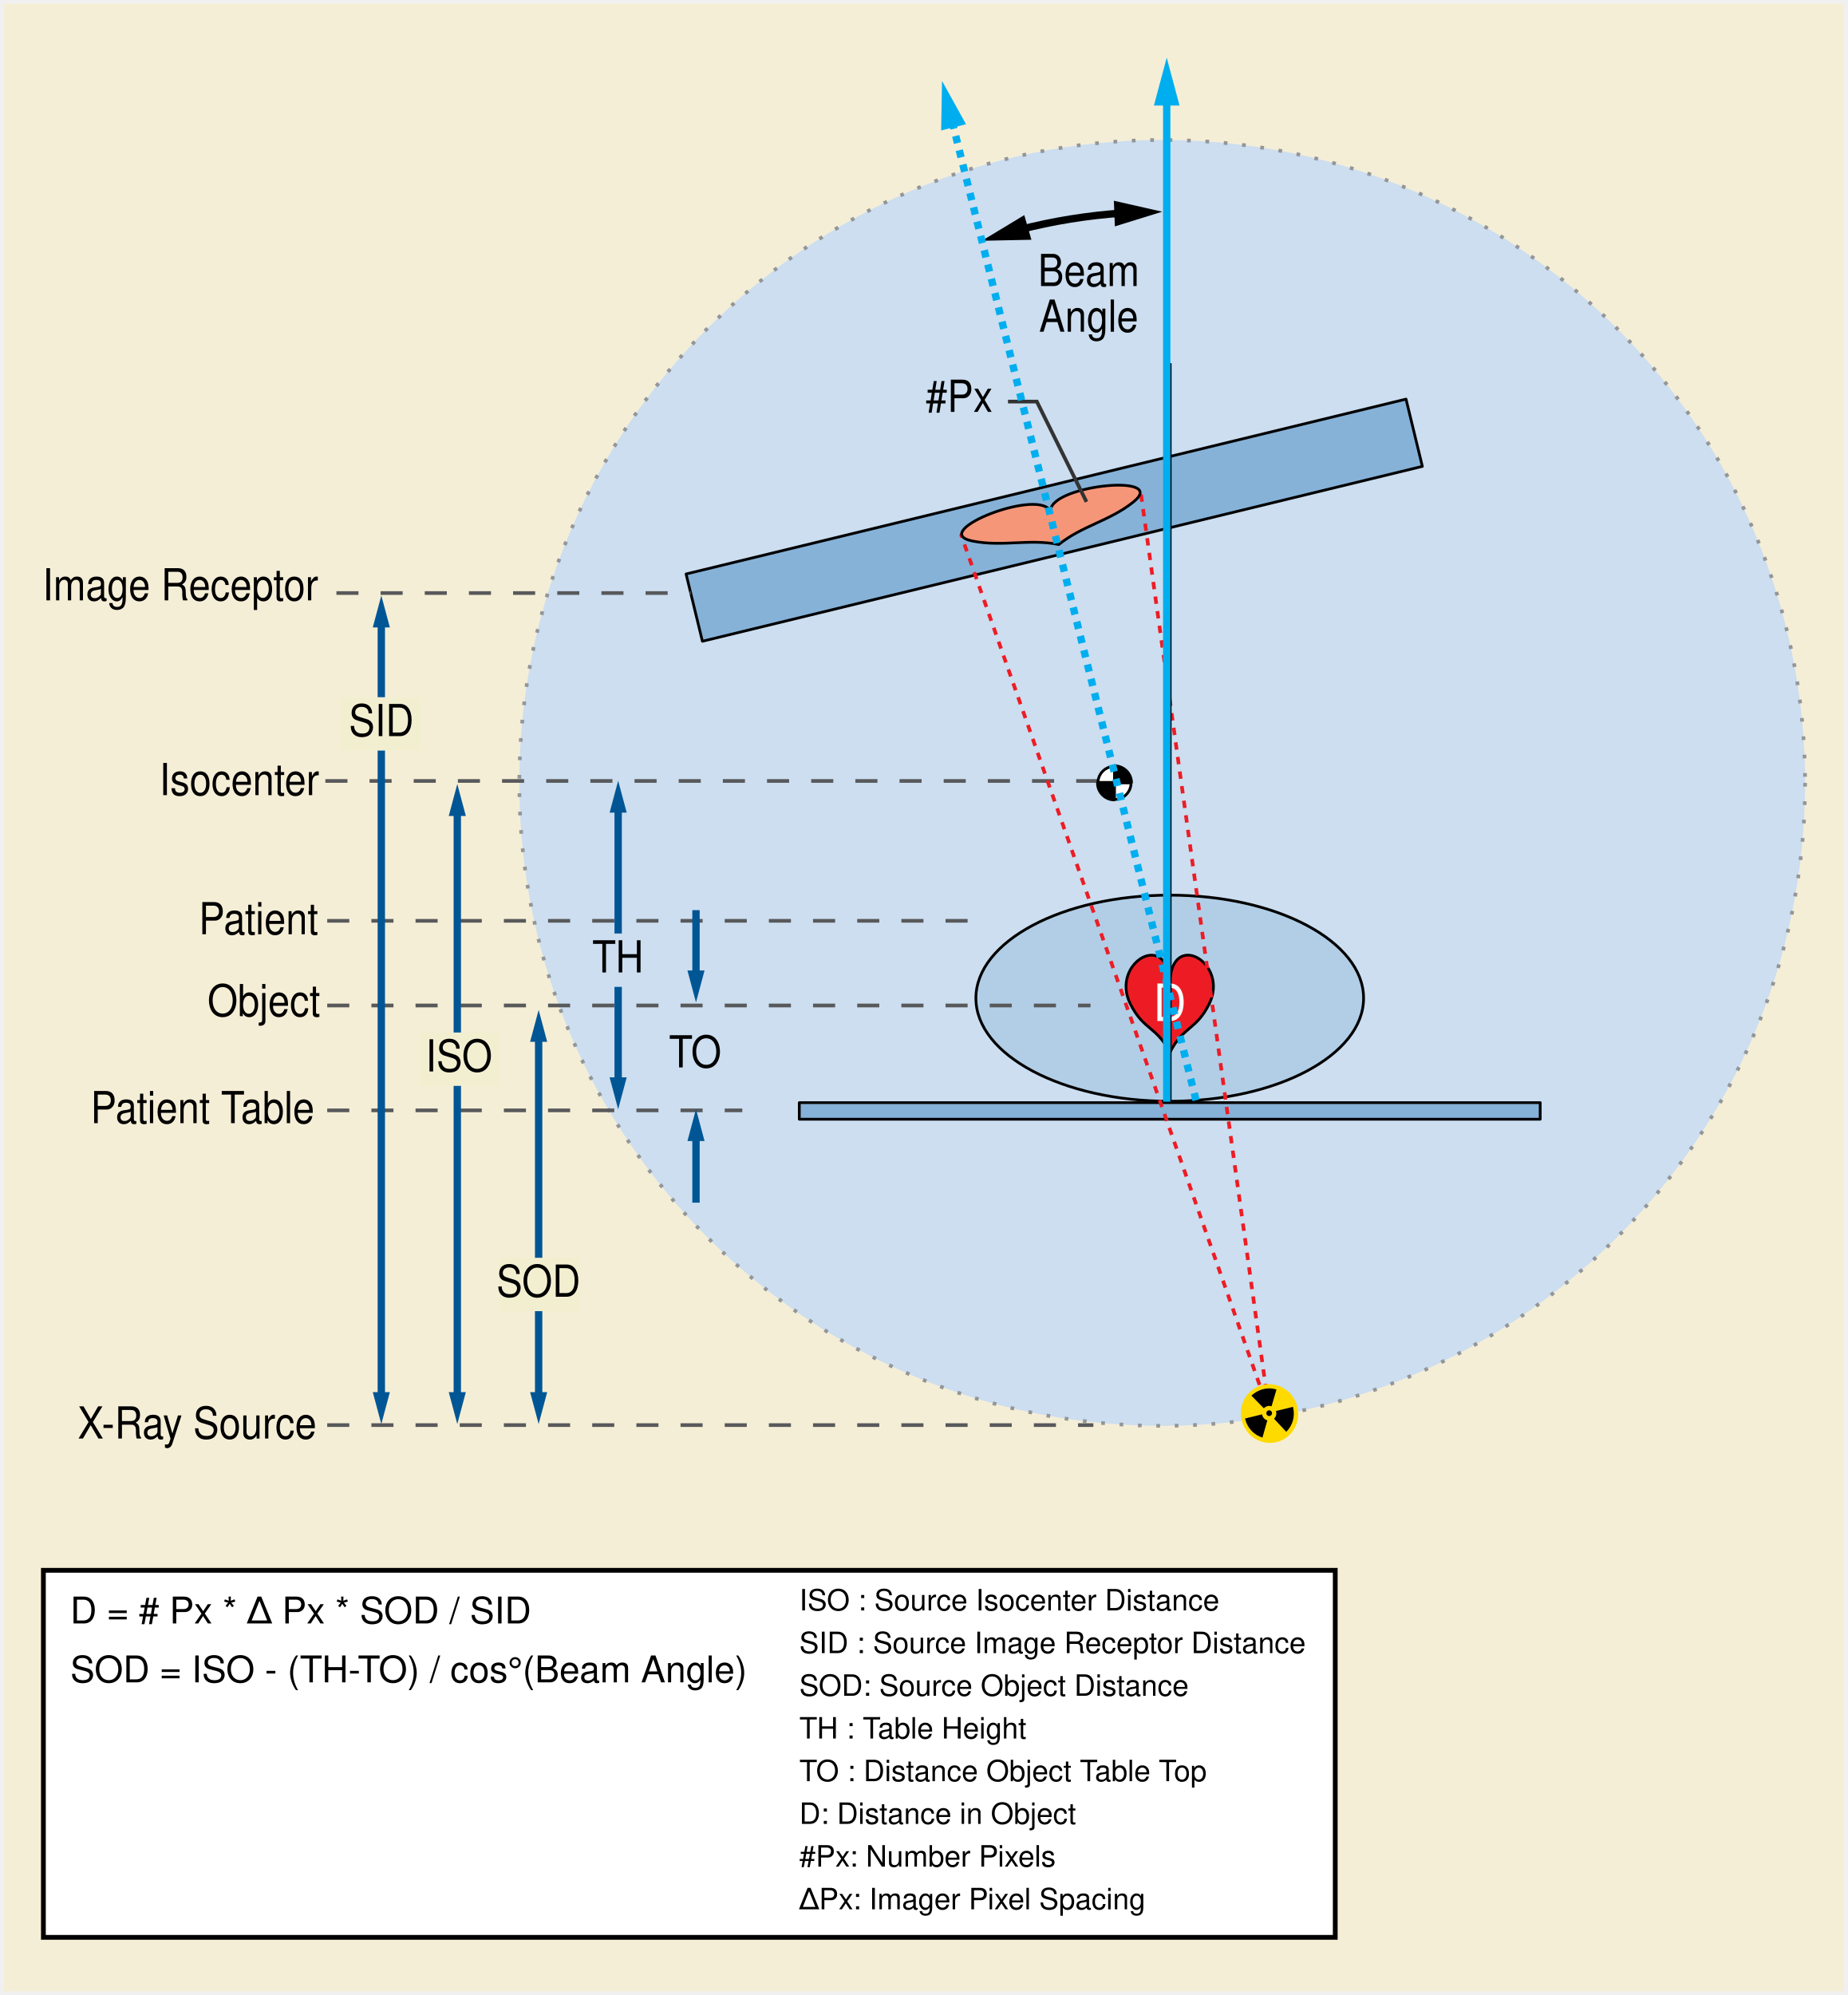
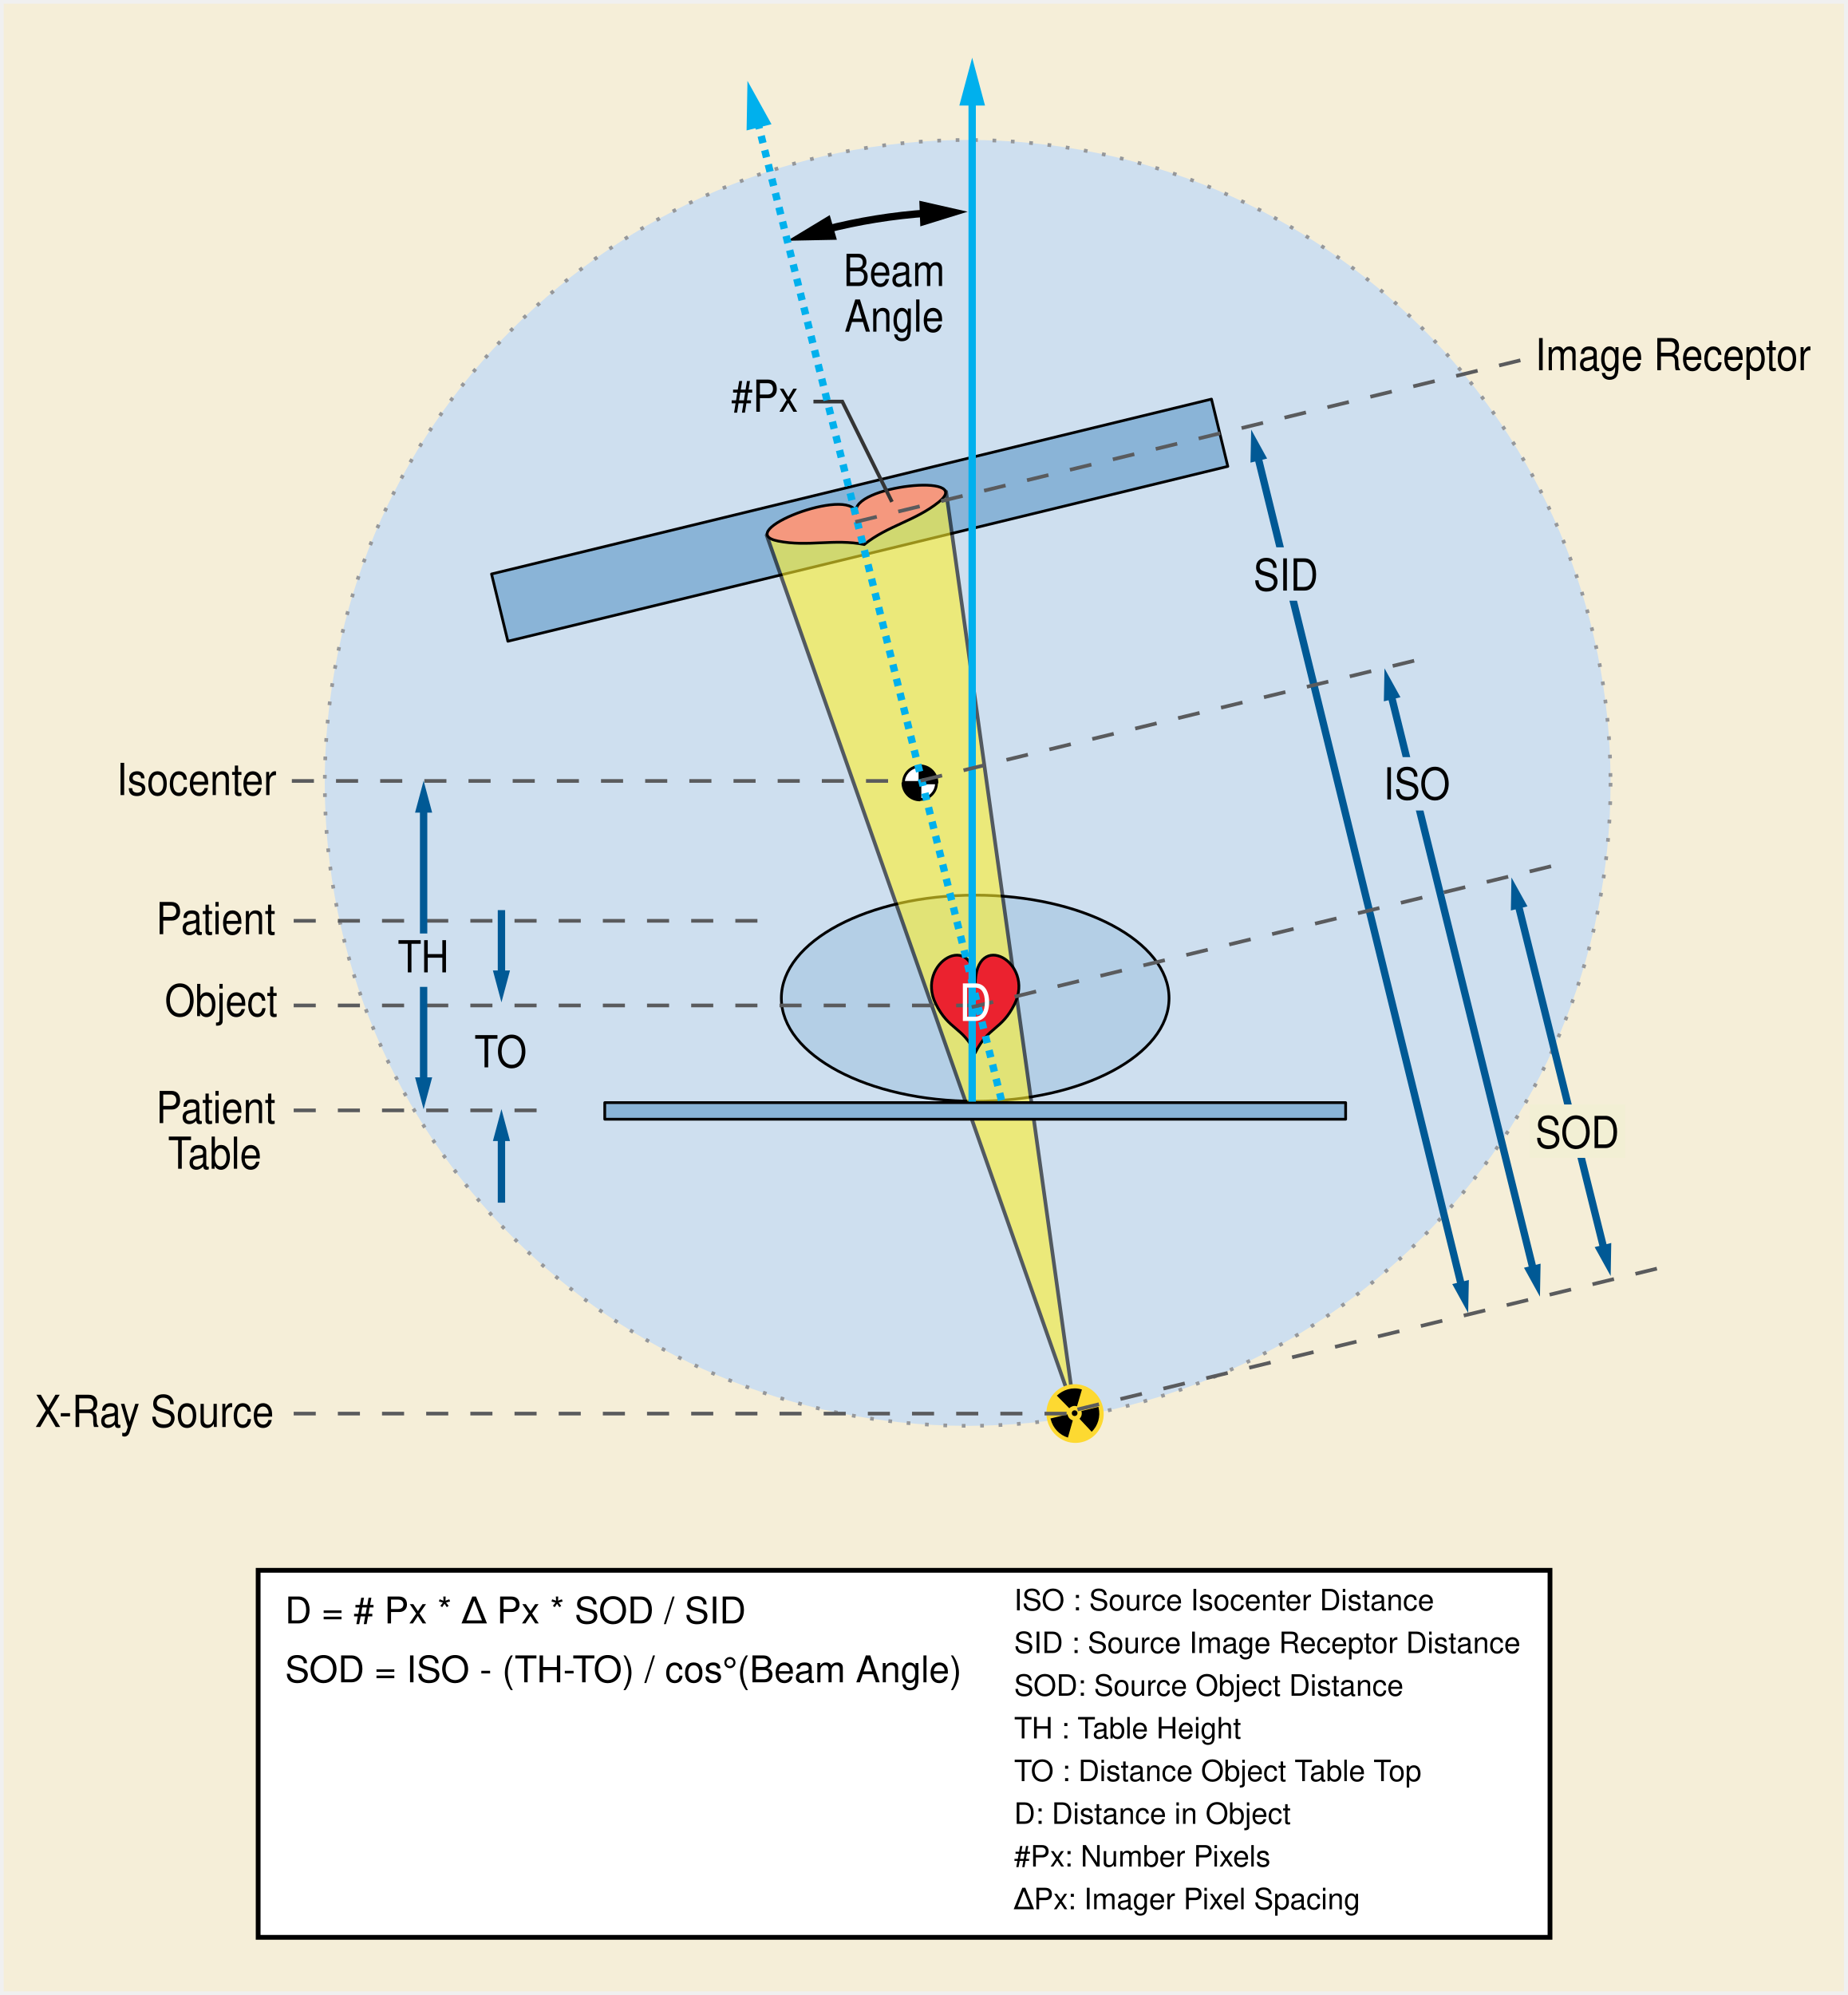
<svg xmlns="http://www.w3.org/2000/svg" version="1.1" id="Layer_1" x="0px" y="0px" width="502px" height="542px" viewBox="0 0 502 542" enable-background="new 0 0 502 542" xml:space="preserve">
  <defs>
    <style type="text/css">
	text {
	  font-family: Helvetica, Verdana, ArialUnicodeMS, san-serif
	}
	</style>
  </defs>
  <g>
   </g>
  <g>
-     <rect x="1" y="1" fill="#F5EED6" width="500" height="540" />
+     <rect x="1" y="1" fill="#F5EED8" width="500" height="540" />
    <g>
-       <rect x="11.791" y="426.62" fill="#FFFFFF" stroke="#000000" stroke-width="1.296" width="351" height="99.715" />
-       <circle fill="#CCDEF0" stroke="#939598" stroke-miterlimit="1" stroke-dasharray="1,4" cx="315.776" cy="212.695" r="174.678" />
-       <g>
-         <g>
-           <path fill="none" stroke="#000000" stroke-width="2" stroke-miterlimit="1" d="M305.146,57.875      c-9.663,0.654-19.083,2.192-28.18,4.535" />
-           <g>
-             <polygon points="302.641,54.535 315.775,57.517 302.911,61.502      " />
-           </g>
-           <g>
-             <polygon points="278.298,58.442 266.775,65.413 280.24,65.139      " />
-           </g>
-         </g>
-       </g>
-       <rect x="185.799" y="131.923" transform="matrix(0.9717 -0.236 0.236 0.9717 -25.263 71.602)" fill="#86B2D8" stroke="#010101" stroke-width="0.75" stroke-linecap="round" stroke-linejoin="round" stroke-miterlimit="1" width="201.306" height="18.804" />
-       <rect x="217.172" y="299.567" fill="#86B2D8" stroke="#010101" stroke-width="0.75" stroke-linecap="round" stroke-linejoin="round" stroke-miterlimit="1" width="201.304" height="4.5" />
-       <g>
-         <text transform="matrix(0.8815 0 0 1 43.2974 216.0229)" font-size="12">Isocenter</text>
-       </g>
-       <g>
-         <text transform="matrix(0.8815 0 0 1 11.5464 163.1064)" font-size="12">Image Receptor</text>
-       </g>
-       <g>
-         <text transform="matrix(0.8815 0 0 1 21.1021 390.8242)" font-size="12">X-Ray Source</text>
-       </g>
-       <g>
-         <text transform="matrix(0.8815 0 0 1 282.021 77.7168)">
+       <circle fill="#CEDFEF" stroke="#95979A" stroke-miterlimit="1" stroke-dasharray="1,4" cx="262.917" cy="212.695" r="174.678" />
+       <ellipse fill="#B4CFE6" stroke="#010101" stroke-width="0.75" stroke-linecap="round" stroke-linejoin="round" stroke-miterlimit="1" cx="264.965" cy="271.194" rx="52.666" ry="28" />
+       <rect x="132.94" y="131.923" transform="matrix(0.9717 -0.236 0.236 0.9717 -26.7563 59.1262)" fill="#8AB4D7" stroke="#010101" stroke-width="0.75" stroke-linecap="round" stroke-linejoin="round" stroke-miterlimit="1" width="201.305" height="18.804" />
+       <polygon opacity="0.6" fill="#FFF02B" stroke="#000000" stroke-miterlimit="1" points="292.021,383.781 208.249,145.228     232.64,139.306 257.035,133.38   " />
+       <g>
+         <g>
+           <path fill="none" stroke="#000000" stroke-width="2" stroke-miterlimit="1" d="M252.287,57.875      c-9.663,0.654-19.083,2.192-28.18,4.535" />
+           <g>
+             <polygon points="249.782,54.535 262.916,57.516 250.051,61.502      " />
+           </g>
+           <g>
+             <polygon points="225.439,58.441 213.916,65.413 227.381,65.138      " />
+           </g>
+         </g>
+       </g>
+       <rect x="164.313" y="299.566" fill="#8AB4D7" stroke="#010101" stroke-width="0.75" stroke-linecap="round" stroke-linejoin="round" stroke-miterlimit="1" width="201.303" height="4.5" />
+       <g>
+         <text transform="matrix(0.8815 0 0 1 31.6885 216.002)" font-size="12">Isocenter</text>
+       </g>
+       <g>
+         <text transform="matrix(0.8815 0 0 1 417.103 100.5845)" font-size="12">Image Receptor</text>
+       </g>
+       <g>
+         <text transform="matrix(0.8815 0 0 1 9.4932 387.6777)" font-size="12">X-Ray Source</text>
+       </g>
+       <g>
+         <text transform="matrix(0.8815 0 0 1 229.1626 77.6958)">
          <tspan x="0" y="0" font-size="12">Beam</tspan>
          <tspan x="0.328" y="12.408" font-size="12">Angle</tspan>
        </text>
      </g>
-       <line fill="none" stroke="#58595B" stroke-miterlimit="1" stroke-dasharray="6,6" x1="91.405" y1="161.115" x2="187.68" y2="161.115" />
-       <line fill="none" stroke="#58595B" stroke-miterlimit="1" stroke-dasharray="6,6" x1="88.405" y1="212.166" x2="298.314" y2="212.166" />
-       <line fill="none" stroke="#58595B" stroke-miterlimit="1" stroke-dasharray="6,6" x1="88.905" y1="250.167" x2="264.303" y2="250.167" />
-       <g>
-         <text transform="matrix(0.8815 0 0 1 54.0151 253.8188)" font-size="12">Patient</text>
-       </g>
-       <g>
-         <text transform="matrix(0.8815 0 0 1 56.3755 276.0732)" font-size="12">Object</text>
-       </g>
-       <g>
-         <text transform="matrix(0.8815 0 0 1 24.6143 305.1445)" font-size="12">Patient Table</text>
-       </g>
-       <ellipse fill="#B2CEE7" stroke="#010101" stroke-width="0.75" stroke-linecap="round" stroke-linejoin="round" stroke-miterlimit="1" cx="317.823" cy="271.194" rx="52.666" ry="28" />
-       <path fill="#ED1C24" stroke="#010101" stroke-width="0.75" stroke-linecap="round" stroke-linejoin="round" stroke-miterlimit="1" d="    M317.875,285.999c-3.586-7.189-7.172-6.061-10.758-13.25c-5.59-11.207,10.646-20.623,10.713-5.057    c0-15.561,16.277-6.18,10.707,5.062c-3.564,7.189-7.127,6.057-10.689,13.244" />
-       <polygon fill="none" stroke="#ED1C24" stroke-miterlimit="1" stroke-dasharray="2" points="344.879,383.782 261.108,145.229     285.499,139.307 309.893,133.381   " />
-       <path stroke="#000000" stroke-miterlimit="1" d="M307.314,212.695c0-2.485-2.015-4.5-4.5-4.5v4.5H307.314z" />
-       <path fill="#FFFFFF" stroke="#010101" stroke-width="0.75" stroke-linecap="round" stroke-linejoin="round" stroke-miterlimit="1" d="    M302.814,208.195c-2.485,0-4.5,2.015-4.5,4.5h4.5V208.195z" />
-       <path stroke="#000000" stroke-miterlimit="1" d="M298.314,212.695c0,2.485,2.015,4.5,4.5,4.5v-4.5H298.314z" />
-       <path fill="#FFFFFF" stroke="#010101" stroke-width="0.75" stroke-linecap="round" stroke-linejoin="round" stroke-miterlimit="1" d="    M302.814,212.695v4.5c2.485,0,4.5-2.015,4.5-4.5H302.814z" />
-       <path fill="#F69679" stroke="#010101" stroke-width="0.75" stroke-linecap="round" stroke-linejoin="round" stroke-miterlimit="1" d="    M287.71,147.933c-8.137-1.622-15.316,0.686-23.452-0.937c-12.68-2.529,19.336-15.021,21.259-7.694    c-1.787-7.356,32.474-10.982,22.409-2.909c-6.442,5.162-13.834,6.391-20.271,11.554" />
-       <ellipse transform="matrix(0.9717 -0.2361 0.2361 0.9717 -80.9159 92.2877)" fill="#FEDA00" cx="344.949" cy="384.061" rx="7.773" ry="7.99" />
-       <circle cx="344.842" cy="383.929" r="0.785" />
-       <path d="M344.342,385.888c-0.665-0.191-1.217-0.736-1.396-1.473c-0.014-0.055-0.023-0.109-0.032-0.166l-4.629,1.125    c0.012,0.055,0.024,0.111,0.038,0.164c0.604,2.49,2.452,4.342,4.691,5.023L344.342,385.888z" />
-       <path d="M346.156,385.448c0.504-0.477,0.744-1.213,0.565-1.949c-0.014-0.055-0.028-0.109-0.047-0.162l4.629-1.125    c0.015,0.055,0.027,0.109,0.041,0.164c0.604,2.49-0.187,4.982-1.865,6.615L346.156,385.448z" />
-       <path d="M343.374,382.589c0.498-0.48,1.223-0.779,1.949-0.566c0.055,0.016,0.107,0.035,0.159,0.055l1.342-4.57    c-0.054-0.018-0.107-0.033-0.163-0.051c-2.457-0.721-4.947,0.107-6.657,1.707L343.374,382.589z" />
-       <line fill="none" stroke="#58595B" stroke-miterlimit="1" stroke-dasharray="6,6" x1="88.905" y1="273.167" x2="296.302" y2="273.167" />
-       <line fill="none" stroke="#58595B" stroke-miterlimit="1" stroke-dasharray="6,6" x1="88.905" y1="301.667" x2="201.692" y2="301.667" />
-       <line fill="none" stroke="#58595B" stroke-miterlimit="1" stroke-dasharray="6,6" x1="88.905" y1="387.167" x2="297.073" y2="387.167" />
-       <g>
-         <g>
-           <line fill="none" stroke="#005695" stroke-width="2" x1="103.605" y1="168.874" x2="103.605" y2="379.797" />
-           <g>
-             <polygon fill="#005695" points="101.281,170.459 103.605,161.786 105.929,170.459      " />
-           </g>
-           <g>
-             <polygon fill="#005695" points="101.281,378.212 103.605,386.885 105.929,378.212      " />
-           </g>
-         </g>
-       </g>
-       <rect x="92.605" y="189.416" fill="#F2EFD1" width="22" height="14.5" />
-       <g>
-         <text transform="matrix(0.8815 0 0 1 94.7876 199.9941)" font-size="12">SID</text>
-       </g>
-       <g>
-         <g>
-           <line fill="none" stroke="#005695" stroke-width="2" x1="124.248" y1="220.093" x2="124.248" y2="379.797" />
-           <g>
-             <polygon fill="#005695" points="121.923,221.679 124.248,213.006 126.572,221.679      " />
-           </g>
-           <g>
-             <polygon fill="#005695" points="121.923,378.212 124.248,386.885 126.572,378.212      " />
-           </g>
-         </g>
-       </g>
-       <rect x="113.748" y="280.511" fill="#F2EFD1" width="22" height="14.5" />
-       <g>
-         <text transform="matrix(0.8815 0 0 1 115.6357 291.0938)" font-size="12">ISO</text>
-       </g>
-       <g>
-         <g>
-           <line fill="none" stroke="#005695" stroke-width="2" x1="167.957" y1="219.194" x2="167.957" y2="294.278" />
-           <g>
-             <polygon fill="#005695" points="165.632,220.779 167.957,212.106 170.281,220.779      " />
-           </g>
-           <g>
-             <polygon fill="#005695" points="165.632,292.693 167.957,301.366 170.281,292.693      " />
-           </g>
-         </g>
-       </g>
-       <rect x="156.957" y="253.614" fill="#CCDEF0" width="22" height="14.5" />
-       <g>
-         <text transform="matrix(0.8815 0 0 1 160.9048 264.1943)" font-size="12">TH</text>
-       </g>
-       <g>
-         <g>
-           <line fill="none" stroke="#005695" stroke-width="2" x1="146.352" y1="281.456" x2="146.352" y2="379.797" />
-           <g>
-             <polygon fill="#005695" points="144.028,283.041 146.352,274.368 148.676,283.041      " />
-           </g>
-           <g>
-             <polygon fill="#005695" points="144.028,378.212 146.352,386.885 148.676,378.212      " />
-           </g>
-         </g>
-       </g>
-       <rect x="135.352" y="341.714" fill="#F2EFD1" width="22" height="14.5" />
-       <g>
-         <text transform="matrix(0.8815 0 0 1 134.8901 352.2939)" font-size="12">SOD</text>
-       </g>
-       <g>
-         <text transform="matrix(0.8815 0 0 1 251.5044 111.894)" font-size="12">#Px</text>
-       </g>
-       <g>
-         <g>
-           <line fill="none" stroke="#005695" stroke-width="2" x1="189.105" y1="247.265" x2="189.105" y2="265.237" />
-           <g>
-             <polygon fill="#005695" points="186.781,263.651 189.105,272.324 191.429,263.651      " />
-           </g>
-         </g>
-       </g>
-       <g>
-         <g>
-           <line fill="none" stroke="#005695" stroke-width="2" x1="189.105" y1="326.741" x2="189.105" y2="308.413" />
-           <g>
-             <polygon fill="#005695" points="191.429,309.998 189.105,301.325 186.781,309.998      " />
-           </g>
-         </g>
-       </g>
-       <rect x="178.098" y="279.417" fill="#CCDEF0" width="22" height="14.5" />
-       <g>
-         <text transform="matrix(0.8815 0 0 1 181.7524 289.9941)" font-size="12">TO</text>
-       </g>
-       <polyline fill="none" stroke="#333333" points="273.874,109.1 281.714,109.1 295.207,136.348   " />
-       <g>
-         <text transform="matrix(1 0 0 1 217.1724 437.5176)">
-           <tspan x="0" y="0" font-size="8">ISO : Source Isocenter Distance</tspan>
-           <tspan x="0" y="11.6" font-size="8">SID : Source Image Receptor Distance</tspan>
-           <tspan x="0" y="23.199" font-size="8">SOD: Source Object Distance</tspan>
-           <tspan x="0" y="34.799" font-size="8">TH : Table Height</tspan>
-           <tspan x="0" y="46.4" font-size="8">TO : Distance Object Table Top</tspan>
-           <tspan x="0" y="58" font-size="8">D: Distance in Object</tspan>
-           <tspan x="0" y="69.6" font-size="8">#Px: Number Pixels</tspan>
-           <tspan x="0" y="81.199" font-size="8">ΔPx: Imager Pixel Spacing</tspan>
+       <line fill="none" stroke="#5A5B5D" stroke-miterlimit="1" stroke-dasharray="6,6" x1="79.296" y1="212.166" x2="245.455" y2="212.166" />
+       <line fill="none" stroke="#5A5B5D" stroke-miterlimit="1" stroke-dasharray="6,6" x1="79.796" y1="250.167" x2="211.444" y2="250.167" />
+       <g>
+         <text transform="matrix(0.8815 0 0 1 42.4062 253.7979)" font-size="12">Patient</text>
+       </g>
+       <g>
+         <text transform="matrix(0.8815 0 0 1 44.7666 276.0527)" font-size="12">Object</text>
+       </g>
+       <g>
+         <text transform="matrix(0.8815 0 0 1 42.4062 305.124)">
+           <tspan x="0" y="0" font-size="12">Patient</tspan>
+           <tspan x="3.671" y="12.408" font-size="12">Table</tspan>
        </text>
      </g>
-       <g>
-         <text transform="matrix(1 0 0 1 19.0913 441.0625)">
-           <tspan x="0" y="0" font-size="10">D = # Px * Δ Px * SOD / SID</tspan>
-           <tspan x="0" y="16" font-size="10">SOD = ISO - (TH-TO) / cos°(Beam Angle)</tspan>
-         </text>
-       </g>
-       <g>
-         <text transform="matrix(0.8815 0 0 1 313.3687 277.3945)" fill="#FFFFFF" font-size="14">D</text>
-       </g>
-       <line fill="none" stroke="#000000" stroke-miterlimit="1" x1="317.822" y1="299.194" x2="317.822" y2="98.666" />
-       <g>
-         <g>
-           <line fill="none" stroke="#00AEEF" stroke-width="2" x1="317.003" y1="299.306" x2="317.003" y2="26.297" />
-           <g>
-             <polygon fill="#00AEEF" points="320.49,28.675 317.003,15.666 313.517,28.675      " />
-           </g>
-         </g>
-       </g>
-       <g>
-         <g>
-           <line fill="none" stroke="#00AEEF" stroke-width="2" stroke-dasharray="2,2" x1="324.963" y1="298.912" x2="258.519" y2="32.288" />
-           <g>
-             <polygon fill="#00AEEF" points="262.477,33.751 255.949,21.972 255.711,35.438      " />
-           </g>
-         </g>
+       <path fill="#EB222F" stroke="#010101" stroke-width="0.75" stroke-linecap="round" stroke-linejoin="round" stroke-miterlimit="1" d="    M265.017,285.998c-3.586-7.189-7.172-6.061-10.758-13.25c-5.59-11.207,10.646-20.623,10.713-5.056    c0-15.561,16.277-6.18,10.707,5.062c-3.564,7.189-7.127,6.057-10.689,13.244" />
+       <path stroke="#000000" stroke-miterlimit="1" d="M254.455,212.695c0-2.485-2.014-4.5-4.5-4.5v4.5H254.455z" />
+       <path fill="#FFFFFF" stroke="#010101" stroke-width="0.75" stroke-linecap="round" stroke-linejoin="round" stroke-miterlimit="1" d="    M249.955,208.195c-2.485,0-4.5,2.015-4.5,4.5h4.5V208.195z" />
+       <path stroke="#000000" stroke-miterlimit="1" d="M245.455,212.695c0,2.485,2.015,4.5,4.5,4.5v-4.5H245.455z" />
+       <path fill="#FFFFFF" stroke="#010101" stroke-width="0.75" stroke-linecap="round" stroke-linejoin="round" stroke-miterlimit="1" d="    M249.955,212.695v4.5c2.486,0,4.5-2.015,4.5-4.5H249.955z" />
+       <path fill="#F5987E" stroke="#010101" stroke-width="0.75" stroke-linecap="round" stroke-linejoin="round" stroke-miterlimit="1" d="    M234.852,147.932c-8.137-1.622-15.316,0.686-23.452-0.937c-12.68-2.529,19.336-15.021,21.259-7.694    c-1.787-7.356,32.474-10.982,22.41-2.909c-6.443,5.162-13.834,6.391-20.272,11.554" />
+       <ellipse transform="matrix(0.9717 -0.2361 0.2361 0.9717 -82.4052 79.8036)" fill="#FDD931" cx="292.09" cy="384.06" rx="7.773" ry="7.99" />
+       <circle cx="291.983" cy="383.928" r="0.785" />
+       <path d="M291.484,385.887c-0.666-0.191-1.217-0.736-1.396-1.473c-0.014-0.055-0.023-0.109-0.031-0.166l-4.629,1.125    c0.012,0.055,0.023,0.111,0.037,0.164c0.605,2.49,2.453,4.342,4.691,5.023L291.484,385.887z" />
+       <path d="M293.296,385.447c0.504-0.477,0.744-1.213,0.566-1.949c-0.014-0.055-0.029-0.109-0.047-0.162l4.629-1.125    c0.014,0.055,0.027,0.109,0.041,0.164c0.604,2.49-0.188,4.982-1.865,6.615L293.296,385.447z" />
+       <path d="M290.515,382.588c0.498-0.48,1.223-0.779,1.949-0.566c0.055,0.016,0.107,0.035,0.158,0.055l1.342-4.57    c-0.053-0.018-0.107-0.033-0.162-0.051c-2.457-0.721-4.947,0.107-6.658,1.707L290.515,382.588z" />
+       <line fill="none" stroke="#5A5B5D" stroke-miterlimit="1" stroke-dasharray="6,6" x1="79.796" y1="273.166" x2="264.021" y2="273.166" />
+       <line fill="none" stroke="#5A5B5D" stroke-miterlimit="1" stroke-dasharray="6,6" x1="79.796" y1="301.666" x2="148.833" y2="301.666" />
+       <line fill="none" stroke="#5A5B5D" stroke-miterlimit="1" stroke-dasharray="6,6" x1="79.796" y1="384.041" x2="292.746" y2="384.041" />
+       <g>
+         <g>
+           <line fill="none" stroke="#005995" stroke-width="2" x1="115.098" y1="219.193" x2="115.098" y2="294.277" />
+           <g>
+             <polygon fill="#005995" points="112.773,220.779 115.098,212.106 117.422,220.779      " />
+           </g>
+           <g>
+             <polygon fill="#005995" points="112.773,292.692 115.098,301.365 117.422,292.692      " />
+           </g>
+         </g>
+       </g>
+       <rect x="104.098" y="253.614" fill="#CEDFEF" width="22" height="14.5" />
+       <g>
+         <text transform="matrix(0.8815 0 0 1 108.0459 264.1733)" font-size="12">TH</text>
+       </g>
+       <g>
+         <g>
+           <g>
+             <line fill="none" stroke="#005995" stroke-width="2" x1="341.643" y1="123.593" x2="397.215" y2="349.832" />
+             <g>
+               <polygon fill="#005995" points="339.764,125.687 339.953,116.71 344.279,124.578       " />
+             </g>
+             <g>
+               <polygon fill="#005995" points="394.58,348.847 398.906,356.715 399.094,347.738       " />
+             </g>
+           </g>
+         </g>
+         <g>
+           <g>
+             <line fill="none" stroke="#005995" stroke-width="2" x1="377.872" y1="188.444" x2="416.708" y2="345.399" />
+             <g>
+               <polygon fill="#005995" points="375.997,190.542 376.169,181.564 380.508,189.425       " />
+             </g>
+             <g>
+               <polygon fill="#005995" points="414.071,344.419 418.41,352.279 418.583,343.303       " />
+             </g>
+           </g>
+         </g>
+         <g>
+           <g>
+             <line fill="none" stroke="#005995" stroke-width="2" x1="412.379" y1="245.265" x2="435.913" y2="339.788" />
+             <g>
+               <polygon fill="#005995" points="410.507,247.365 410.667,238.388 415.018,246.242       " />
+             </g>
+             <g>
+               <polygon fill="#005995" points="433.274,338.812 437.625,346.666 437.785,337.688       " />
+             </g>
+           </g>
+         </g>
+       </g>
+       <rect x="415.595" y="300.066" fill="#F2EFD4" width="26" height="14.5" />
+       <g>
+         <text transform="matrix(0.8815 0 0 1 417.1323 311.9023)" font-size="12">SOD</text>
+       </g>
+       <g>
+         <text transform="matrix(0.8815 0 0 1 198.6455 111.873)" font-size="12">#Px</text>
+       </g>
+       <g>
+         <g>
+           <line fill="none" stroke="#005995" stroke-width="2" x1="136.246" y1="247.264" x2="136.246" y2="265.237" />
+           <g>
+             <polygon fill="#005995" points="133.922,263.651 136.246,272.324 138.57,263.651      " />
+           </g>
+         </g>
+       </g>
+       <g>
+         <g>
+           <line fill="none" stroke="#005995" stroke-width="2" x1="136.246" y1="326.74" x2="136.246" y2="308.412" />
+           <g>
+             <polygon fill="#005995" points="138.57,309.997 136.246,301.324 133.922,309.997      " />
+           </g>
+         </g>
+       </g>
+       <rect x="125.239" y="279.416" fill="#CEDFEF" width="22" height="14.5" />
+       <g>
+         <text transform="matrix(0.8815 0 0 1 128.8936 289.9727)" font-size="12">TO</text>
+       </g>
+       <polyline fill="none" stroke="#343434" points="221.015,109.099 228.855,109.099 242.348,136.347   " />
+       <g>
+         <rect x="70.141" y="426.619" fill="#FFFFFF" stroke="#000000" stroke-width="1.296" width="351" height="99.715" />
+         <g>
+           <text transform="matrix(1 0 0 1 275.5229 437.4961)">
+             <tspan x="0" y="0" font-size="8">ISO : Source Isocenter Distance</tspan>
+             <tspan x="0" y="11.6" font-size="8">SID : Source Image Receptor Distance</tspan>
+             <tspan x="0" y="23.2" font-size="8">SOD: Source Object Distance</tspan>
+             <tspan x="0" y="34.8" font-size="8">TH : Table Height</tspan>
+             <tspan x="0" y="46.4" font-size="8">TO : Distance Object Table Top</tspan>
+             <tspan x="0" y="58" font-size="8">D: Distance in Object</tspan>
+             <tspan x="0" y="69.6" font-size="8">#Px: Number Pixels</tspan>
+             <tspan x="0" y="81.2" font-size="8">ΔPx: Imager Pixel Spacing</tspan>
+           </text>
+         </g>
+         <g>
+           <text transform="matrix(1 0 0 1 77.4414 441.042)">
+             <tspan x="0" y="0" font-size="10">D = # Px * Δ Px * SOD / SID</tspan>
+             <tspan x="0" y="16" font-size="10">SOD = ISO - (TH-TO) / cos°(Beam Angle)</tspan>
+           </text>
+         </g>
+       </g>
+       <g>
+         <g>
+           <line fill="none" stroke="#00B0ED" stroke-width="2" x1="264.144" y1="299.305" x2="264.144" y2="26.297" />
+           <g>
+             <polygon fill="#00B0ED" points="267.63,28.674 264.144,15.666 260.658,28.674      " />
+           </g>
+         </g>
+       </g>
+       <g>
+         <g>
+           <line fill="none" stroke="#00B0ED" stroke-width="2" stroke-dasharray="2,2" x1="272.105" y1="298.912" x2="205.661" y2="32.287" />
+           <g>
+             <polygon fill="#00B0ED" points="209.619,33.751 203.09,21.971 202.853,35.437      " />
+           </g>
+         </g>
+       </g>
+       <line fill="none" stroke="#5A5B5D" stroke-miterlimit="1" stroke-dasharray="6,6" x1="232.4" y1="141.811" x2="413.099" y2="97.884" />
+       <line fill="none" stroke="#5A5B5D" stroke-miterlimit="1" stroke-dasharray="6,6" x1="250.135" y1="212.106" x2="386.839" y2="178.874" />
+       <line fill="none" stroke="#5A5B5D" stroke-miterlimit="1" stroke-dasharray="6,6" x1="264.021" y1="273.613" x2="423.113" y2="234.939" />
+       <line fill="none" stroke="#5A5B5D" stroke-miterlimit="1" stroke-dasharray="6,6" x1="292.769" y1="382.922" x2="455.23" y2="343.428" />
+       <rect x="338.734" y="148.696" fill="#CEDFEF" width="22" height="14.5" />
+       <g>
+         <text transform="matrix(0.8815 0 0 1 340.5425 160.4414)" font-size="12">SID</text>
+       </g>
+       <rect x="373.986" y="205.695" fill="#CEDFEF" width="22" height="14.5" />
+       <g>
+         <text transform="matrix(0.8815 0 0 1 375.8755 217.1948)" font-size="12">ISO</text>
+       </g>
+       <g>
+         <text transform="matrix(0.8815 0 0 1 260.5103 277.373)" fill="#FFFFFF" font-size="14">D</text>
      </g>
    </g>
  </g>
</svg>
